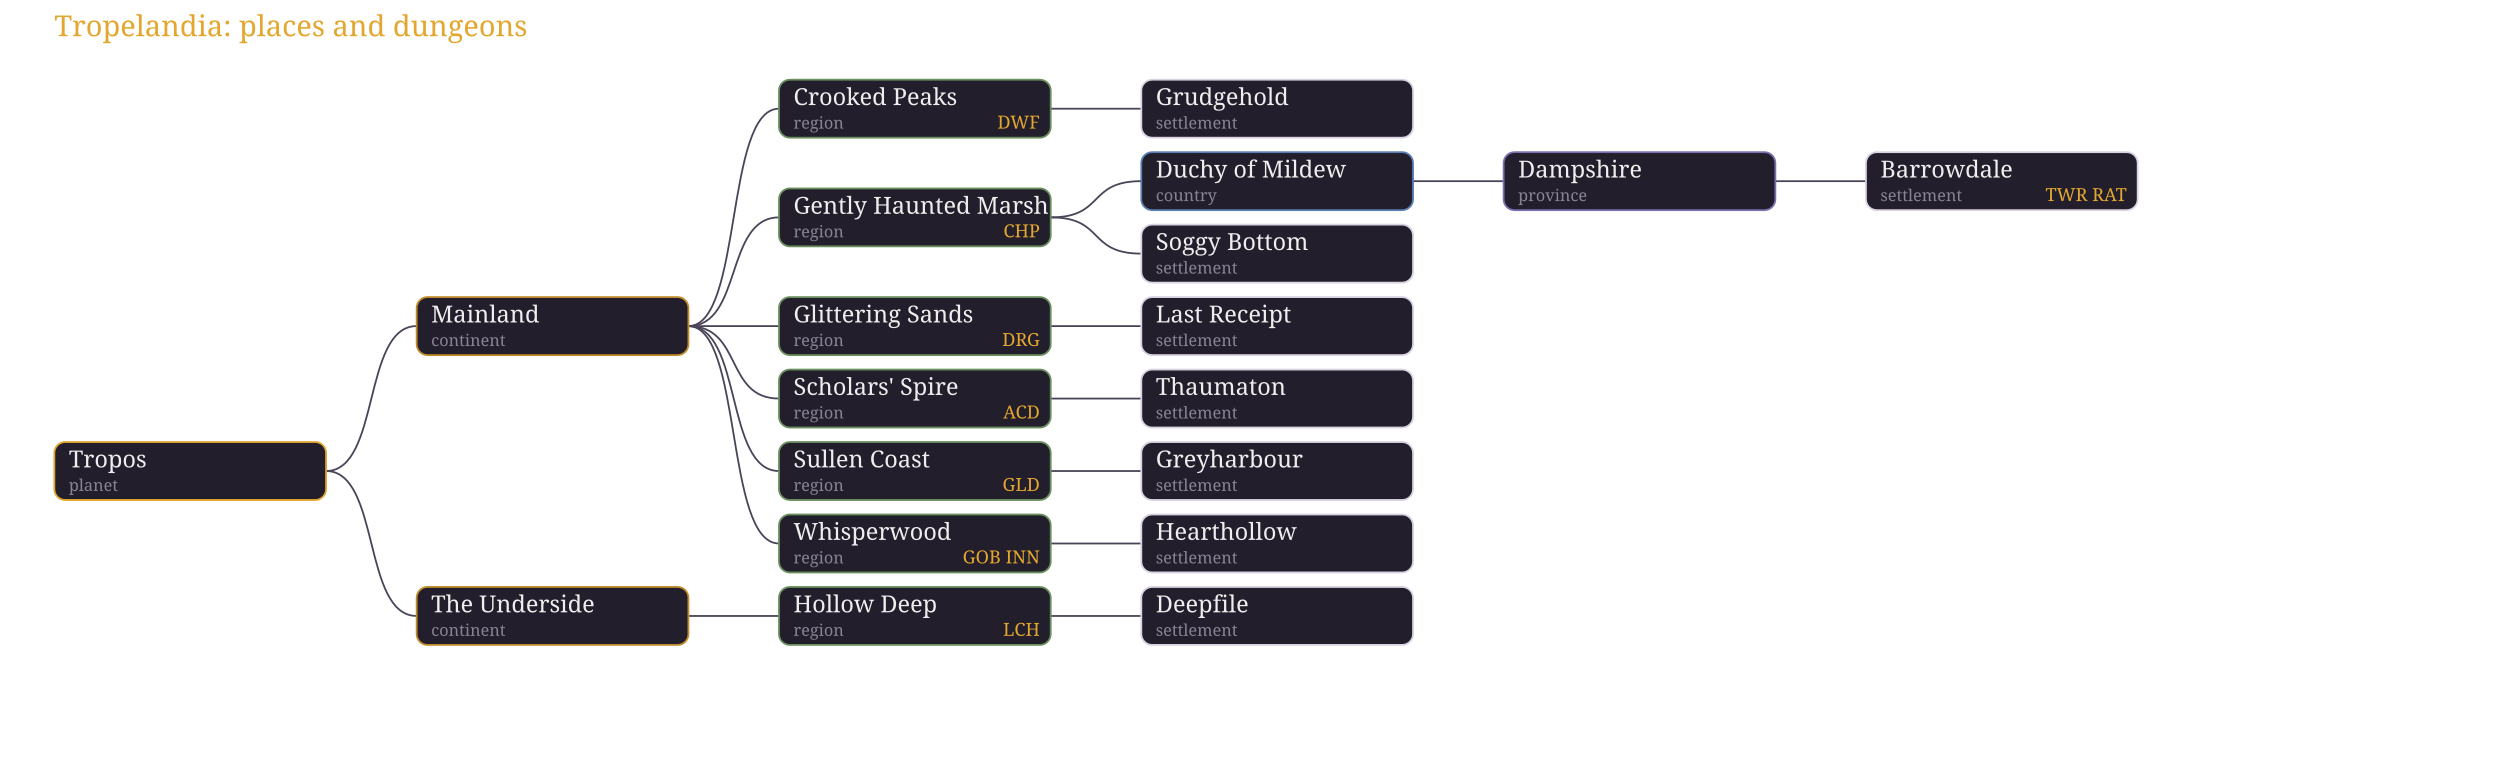
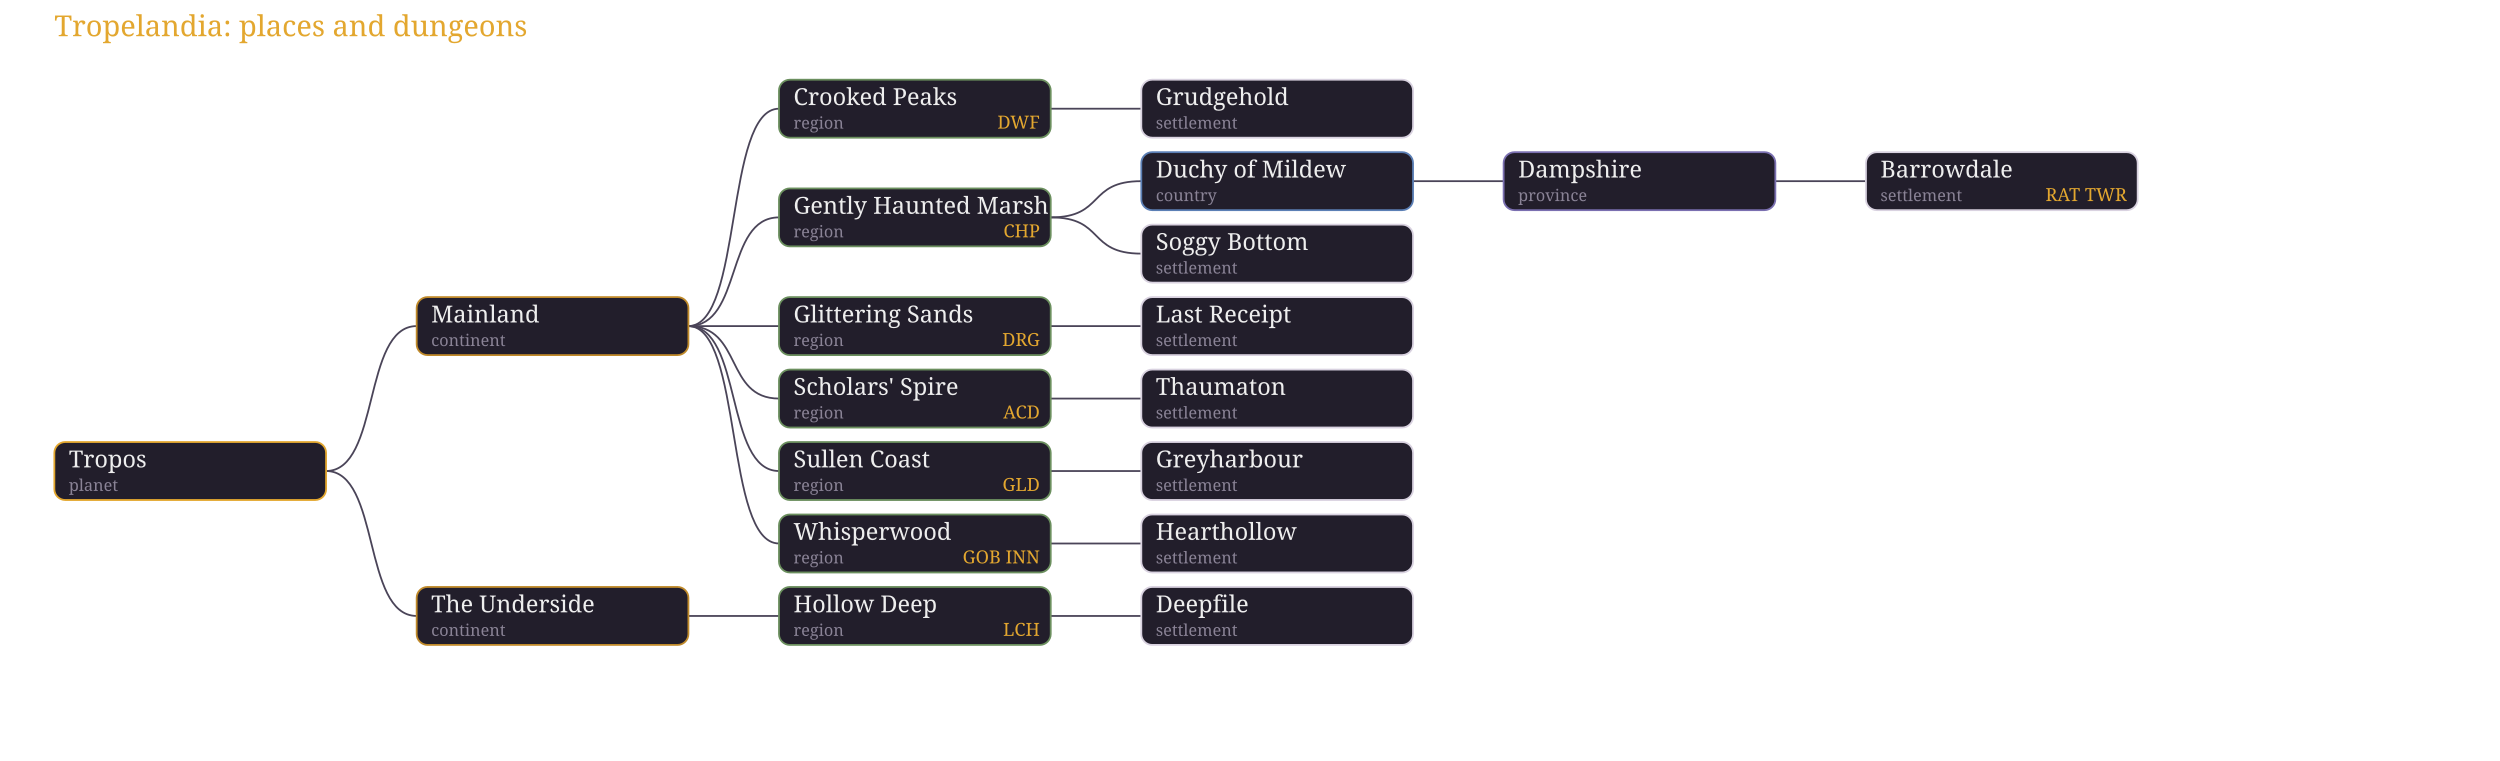
<svg xmlns="http://www.w3.org/2000/svg" width="1380" height="420" viewBox="0 0 1380 420" font-family="Georgia, serif" font-size="13">
  <rect width="100%%" height="100%%" fill="#15131a" />
  <text x="30" y="20" fill="#e3a72f" font-size="16">Tropelandia: places and dungeons</text>
+   <path d="M180,260 C210,260 200,180 230,180" stroke="#4a4458" fill="none" />
  <path d="M180,260 C210,260 200,340 230,340" stroke="#4a4458" fill="none" />
-   <path d="M380,340 C410,340 400,340 430,340" stroke="#4a4458" fill="none" />
-   <path d="M580,340 C610,340 600,340 630,340" stroke="#4a4458" fill="none" />
-   <path d="M180,260 C210,260 200,180 230,180" stroke="#4a4458" fill="none" />
-   <path d="M380,180 C410,180 400,180 430,180" stroke="#4a4458" fill="none" />
-   <path d="M580,180 C610,180 600,180 630,180" stroke="#4a4458" fill="none" />
-   <path d="M380,180 C410,180 400,260 430,260" stroke="#4a4458" fill="none" />
-   <path d="M580,260 C610,260 600,260 630,260" stroke="#4a4458" fill="none" />
-   <path d="M380,180 C410,180 400,120 430,120" stroke="#4a4458" fill="none" />
  <path d="M580,120 C610,120 600,100 630,100" stroke="#4a4458" fill="none" />
  <path d="M780,100 C810,100 800,100 830,100" stroke="#4a4458" fill="none" />
+   <path d="M380,180 C410,180 400,60 430,60" stroke="#4a4458" fill="none" />
+   <path d="M380,180 C410,180 400,120 430,120" stroke="#4a4458" fill="none" />
+   <path d="M380,180 C410,180 400,180 430,180" stroke="#4a4458" fill="none" />
+   <path d="M380,340 C410,340 400,340 430,340" stroke="#4a4458" fill="none" />
+   <path d="M380,180 C410,180 400,220 430,220" stroke="#4a4458" fill="none" />
+   <path d="M380,180 C410,180 400,260 430,260" stroke="#4a4458" fill="none" />
+   <path d="M380,180 C410,180 400,300 430,300" stroke="#4a4458" fill="none" />
  <path d="M980,100 C1010,100 1000,100 1030,100" stroke="#4a4458" fill="none" />
+   <path d="M580,340 C610,340 600,340 630,340" stroke="#4a4458" fill="none" />
+   <path d="M580,260 C610,260 600,260 630,260" stroke="#4a4458" fill="none" />
+   <path d="M580,60 C610,60 600,60 630,60" stroke="#4a4458" fill="none" />
+   <path d="M580,300 C610,300 600,300 630,300" stroke="#4a4458" fill="none" />
+   <path d="M580,180 C610,180 600,180 630,180" stroke="#4a4458" fill="none" />
  <path d="M580,120 C610,120 600,140 630,140" stroke="#4a4458" fill="none" />
-   <path d="M380,180 C410,180 400,300 430,300" stroke="#4a4458" fill="none" />
-   <path d="M580,300 C610,300 600,300 630,300" stroke="#4a4458" fill="none" />
-   <path d="M380,180 C410,180 400,60 430,60" stroke="#4a4458" fill="none" />
-   <path d="M580,60 C610,60 600,60 630,60" stroke="#4a4458" fill="none" />
-   <path d="M380,180 C410,180 400,220 430,220" stroke="#4a4458" fill="none" />
  <path d="M580,220 C610,220 600,220 630,220" stroke="#4a4458" fill="none" />
+   <rect x="230" y="164" width="150" height="32" rx="6" fill="#221e2b" stroke="#c08a2a" />
+   <text x="238" y="178" fill="#eee">Mainland</text>
+   <text x="238" y="191" fill="#8a8396" font-size="9">continent</text>
+   <rect x="230" y="324" width="150" height="32" rx="6" fill="#221e2b" stroke="#c08a2a" />
+   <text x="238" y="338" fill="#eee">The Underside</text>
+   <text x="238" y="351" fill="#8a8396" font-size="9">continent</text>
+   <rect x="630" y="84" width="150" height="32" rx="6" fill="#221e2b" stroke="#5b7fb5" />
+   <text x="638" y="98" fill="#eee">Duchy of Mildew</text>
+   <text x="638" y="111" fill="#8a8396" font-size="9">country</text>
  <rect x="30" y="244" width="150" height="32" rx="6" fill="#221e2b" stroke="#e3a72f" />
  <text x="38" y="258" fill="#eee">Tropos</text>
  <text x="38" y="271" fill="#8a8396" font-size="9">planet</text>
-   <rect x="230" y="324" width="150" height="32" rx="6" fill="#221e2b" stroke="#c08a2a" />
-   <text x="238" y="338" fill="#eee">The Underside</text>
-   <text x="238" y="351" fill="#8a8396" font-size="9">continent</text>
+   <rect x="830" y="84" width="150" height="32" rx="6" fill="#221e2b" stroke="#7a6fb0" />
+   <text x="838" y="98" fill="#eee">Dampshire</text>
+   <text x="838" y="111" fill="#8a8396" font-size="9">province</text>
+   <rect x="430" y="44" width="150" height="32" rx="6" fill="#221e2b" stroke="#6b8f5e" />
+   <text x="438" y="58" fill="#eee">Crooked Peaks</text>
+   <text x="438" y="71" fill="#8a8396" font-size="9">region</text>
+   <text x="574" y="71" fill="#e3a72f" font-size="10" text-anchor="end">DWF</text>
+   <rect x="430" y="104" width="150" height="32" rx="6" fill="#221e2b" stroke="#6b8f5e" />
+   <text x="438" y="118" fill="#eee">Gently Haunted Marsh</text>
+   <text x="438" y="131" fill="#8a8396" font-size="9">region</text>
+   <text x="574" y="131" fill="#e3a72f" font-size="10" text-anchor="end">CHP</text>
+   <rect x="430" y="164" width="150" height="32" rx="6" fill="#221e2b" stroke="#6b8f5e" />
+   <text x="438" y="178" fill="#eee">Glittering Sands</text>
+   <text x="438" y="191" fill="#8a8396" font-size="9">region</text>
+   <text x="574" y="191" fill="#e3a72f" font-size="10" text-anchor="end">DRG</text>
  <rect x="430" y="324" width="150" height="32" rx="6" fill="#221e2b" stroke="#6b8f5e" />
  <text x="438" y="338" fill="#eee">Hollow Deep</text>
  <text x="438" y="351" fill="#8a8396" font-size="9">region</text>
  <text x="574" y="351" fill="#e3a72f" font-size="10" text-anchor="end">LCH</text>
-   <rect x="630" y="324" width="150" height="32" rx="6" fill="#221e2b" stroke="#d9d2e0" />
-   <text x="638" y="338" fill="#eee">Deepfile</text>
-   <text x="638" y="351" fill="#8a8396" font-size="9">settlement</text>
-   <rect x="230" y="164" width="150" height="32" rx="6" fill="#221e2b" stroke="#c08a2a" />
-   <text x="238" y="178" fill="#eee">Mainland</text>
-   <text x="238" y="191" fill="#8a8396" font-size="9">continent</text>
-   <rect x="430" y="164" width="150" height="32" rx="6" fill="#221e2b" stroke="#6b8f5e" />
-   <text x="438" y="178" fill="#eee">Glittering Sands</text>
-   <text x="438" y="191" fill="#8a8396" font-size="9">region</text>
-   <text x="574" y="191" fill="#e3a72f" font-size="10" text-anchor="end">DRG</text>
-   <rect x="630" y="164" width="150" height="32" rx="6" fill="#221e2b" stroke="#d9d2e0" />
-   <text x="638" y="178" fill="#eee">Last Receipt</text>
-   <text x="638" y="191" fill="#8a8396" font-size="9">settlement</text>
+   <rect x="430" y="204" width="150" height="32" rx="6" fill="#221e2b" stroke="#6b8f5e" />
+   <text x="438" y="218" fill="#eee">Scholars' Spire</text>
+   <text x="438" y="231" fill="#8a8396" font-size="9">region</text>
+   <text x="574" y="231" fill="#e3a72f" font-size="10" text-anchor="end">ACD</text>
  <rect x="430" y="244" width="150" height="32" rx="6" fill="#221e2b" stroke="#6b8f5e" />
  <text x="438" y="258" fill="#eee">Sullen Coast</text>
  <text x="438" y="271" fill="#8a8396" font-size="9">region</text>
  <text x="574" y="271" fill="#e3a72f" font-size="10" text-anchor="end">GLD</text>
-   <rect x="630" y="244" width="150" height="32" rx="6" fill="#221e2b" stroke="#d9d2e0" />
-   <text x="638" y="258" fill="#eee">Greyharbour</text>
-   <text x="638" y="271" fill="#8a8396" font-size="9">settlement</text>
-   <rect x="430" y="104" width="150" height="32" rx="6" fill="#221e2b" stroke="#6b8f5e" />
-   <text x="438" y="118" fill="#eee">Gently Haunted Marsh</text>
-   <text x="438" y="131" fill="#8a8396" font-size="9">region</text>
-   <text x="574" y="131" fill="#e3a72f" font-size="10" text-anchor="end">CHP</text>
-   <rect x="630" y="84" width="150" height="32" rx="6" fill="#221e2b" stroke="#5b7fb5" />
-   <text x="638" y="98" fill="#eee">Duchy of Mildew</text>
-   <text x="638" y="111" fill="#8a8396" font-size="9">country</text>
-   <rect x="830" y="84" width="150" height="32" rx="6" fill="#221e2b" stroke="#7a6fb0" />
-   <text x="838" y="98" fill="#eee">Dampshire</text>
-   <text x="838" y="111" fill="#8a8396" font-size="9">province</text>
-   <rect x="1030" y="84" width="150" height="32" rx="6" fill="#221e2b" stroke="#d9d2e0" />
-   <text x="1038" y="98" fill="#eee">Barrowdale</text>
-   <text x="1038" y="111" fill="#8a8396" font-size="9">settlement</text>
-   <text x="1174" y="111" fill="#e3a72f" font-size="10" text-anchor="end">TWR RAT</text>
-   <rect x="630" y="124" width="150" height="32" rx="6" fill="#221e2b" stroke="#d9d2e0" />
-   <text x="638" y="138" fill="#eee">Soggy Bottom</text>
-   <text x="638" y="151" fill="#8a8396" font-size="9">settlement</text>
  <rect x="430" y="284" width="150" height="32" rx="6" fill="#221e2b" stroke="#6b8f5e" />
  <text x="438" y="298" fill="#eee">Whisperwood</text>
  <text x="438" y="311" fill="#8a8396" font-size="9">region</text>
  <text x="574" y="311" fill="#e3a72f" font-size="10" text-anchor="end">GOB INN</text>
+   <rect x="1030" y="84" width="150" height="32" rx="6" fill="#221e2b" stroke="#d9d2e0" />
+   <text x="1038" y="98" fill="#eee">Barrowdale</text>
+   <text x="1038" y="111" fill="#8a8396" font-size="9">settlement</text>
+   <text x="1174" y="111" fill="#e3a72f" font-size="10" text-anchor="end">RAT TWR</text>
+   <rect x="630" y="324" width="150" height="32" rx="6" fill="#221e2b" stroke="#d9d2e0" />
+   <text x="638" y="338" fill="#eee">Deepfile</text>
+   <text x="638" y="351" fill="#8a8396" font-size="9">settlement</text>
+   <rect x="630" y="244" width="150" height="32" rx="6" fill="#221e2b" stroke="#d9d2e0" />
+   <text x="638" y="258" fill="#eee">Greyharbour</text>
+   <text x="638" y="271" fill="#8a8396" font-size="9">settlement</text>
+   <rect x="630" y="44" width="150" height="32" rx="6" fill="#221e2b" stroke="#d9d2e0" />
+   <text x="638" y="58" fill="#eee">Grudgehold</text>
+   <text x="638" y="71" fill="#8a8396" font-size="9">settlement</text>
  <rect x="630" y="284" width="150" height="32" rx="6" fill="#221e2b" stroke="#d9d2e0" />
  <text x="638" y="298" fill="#eee">Hearthollow</text>
  <text x="638" y="311" fill="#8a8396" font-size="9">settlement</text>
-   <rect x="430" y="44" width="150" height="32" rx="6" fill="#221e2b" stroke="#6b8f5e" />
-   <text x="438" y="58" fill="#eee">Crooked Peaks</text>
-   <text x="438" y="71" fill="#8a8396" font-size="9">region</text>
-   <text x="574" y="71" fill="#e3a72f" font-size="10" text-anchor="end">DWF</text>
-   <rect x="630" y="44" width="150" height="32" rx="6" fill="#221e2b" stroke="#d9d2e0" />
-   <text x="638" y="58" fill="#eee">Grudgehold</text>
-   <text x="638" y="71" fill="#8a8396" font-size="9">settlement</text>
-   <rect x="430" y="204" width="150" height="32" rx="6" fill="#221e2b" stroke="#6b8f5e" />
-   <text x="438" y="218" fill="#eee">Scholars' Spire</text>
-   <text x="438" y="231" fill="#8a8396" font-size="9">region</text>
-   <text x="574" y="231" fill="#e3a72f" font-size="10" text-anchor="end">ACD</text>
+   <rect x="630" y="164" width="150" height="32" rx="6" fill="#221e2b" stroke="#d9d2e0" />
+   <text x="638" y="178" fill="#eee">Last Receipt</text>
+   <text x="638" y="191" fill="#8a8396" font-size="9">settlement</text>
+   <rect x="630" y="124" width="150" height="32" rx="6" fill="#221e2b" stroke="#d9d2e0" />
+   <text x="638" y="138" fill="#eee">Soggy Bottom</text>
+   <text x="638" y="151" fill="#8a8396" font-size="9">settlement</text>
  <rect x="630" y="204" width="150" height="32" rx="6" fill="#221e2b" stroke="#d9d2e0" />
  <text x="638" y="218" fill="#eee">Thaumaton</text>
  <text x="638" y="231" fill="#8a8396" font-size="9">settlement</text>
</svg>
